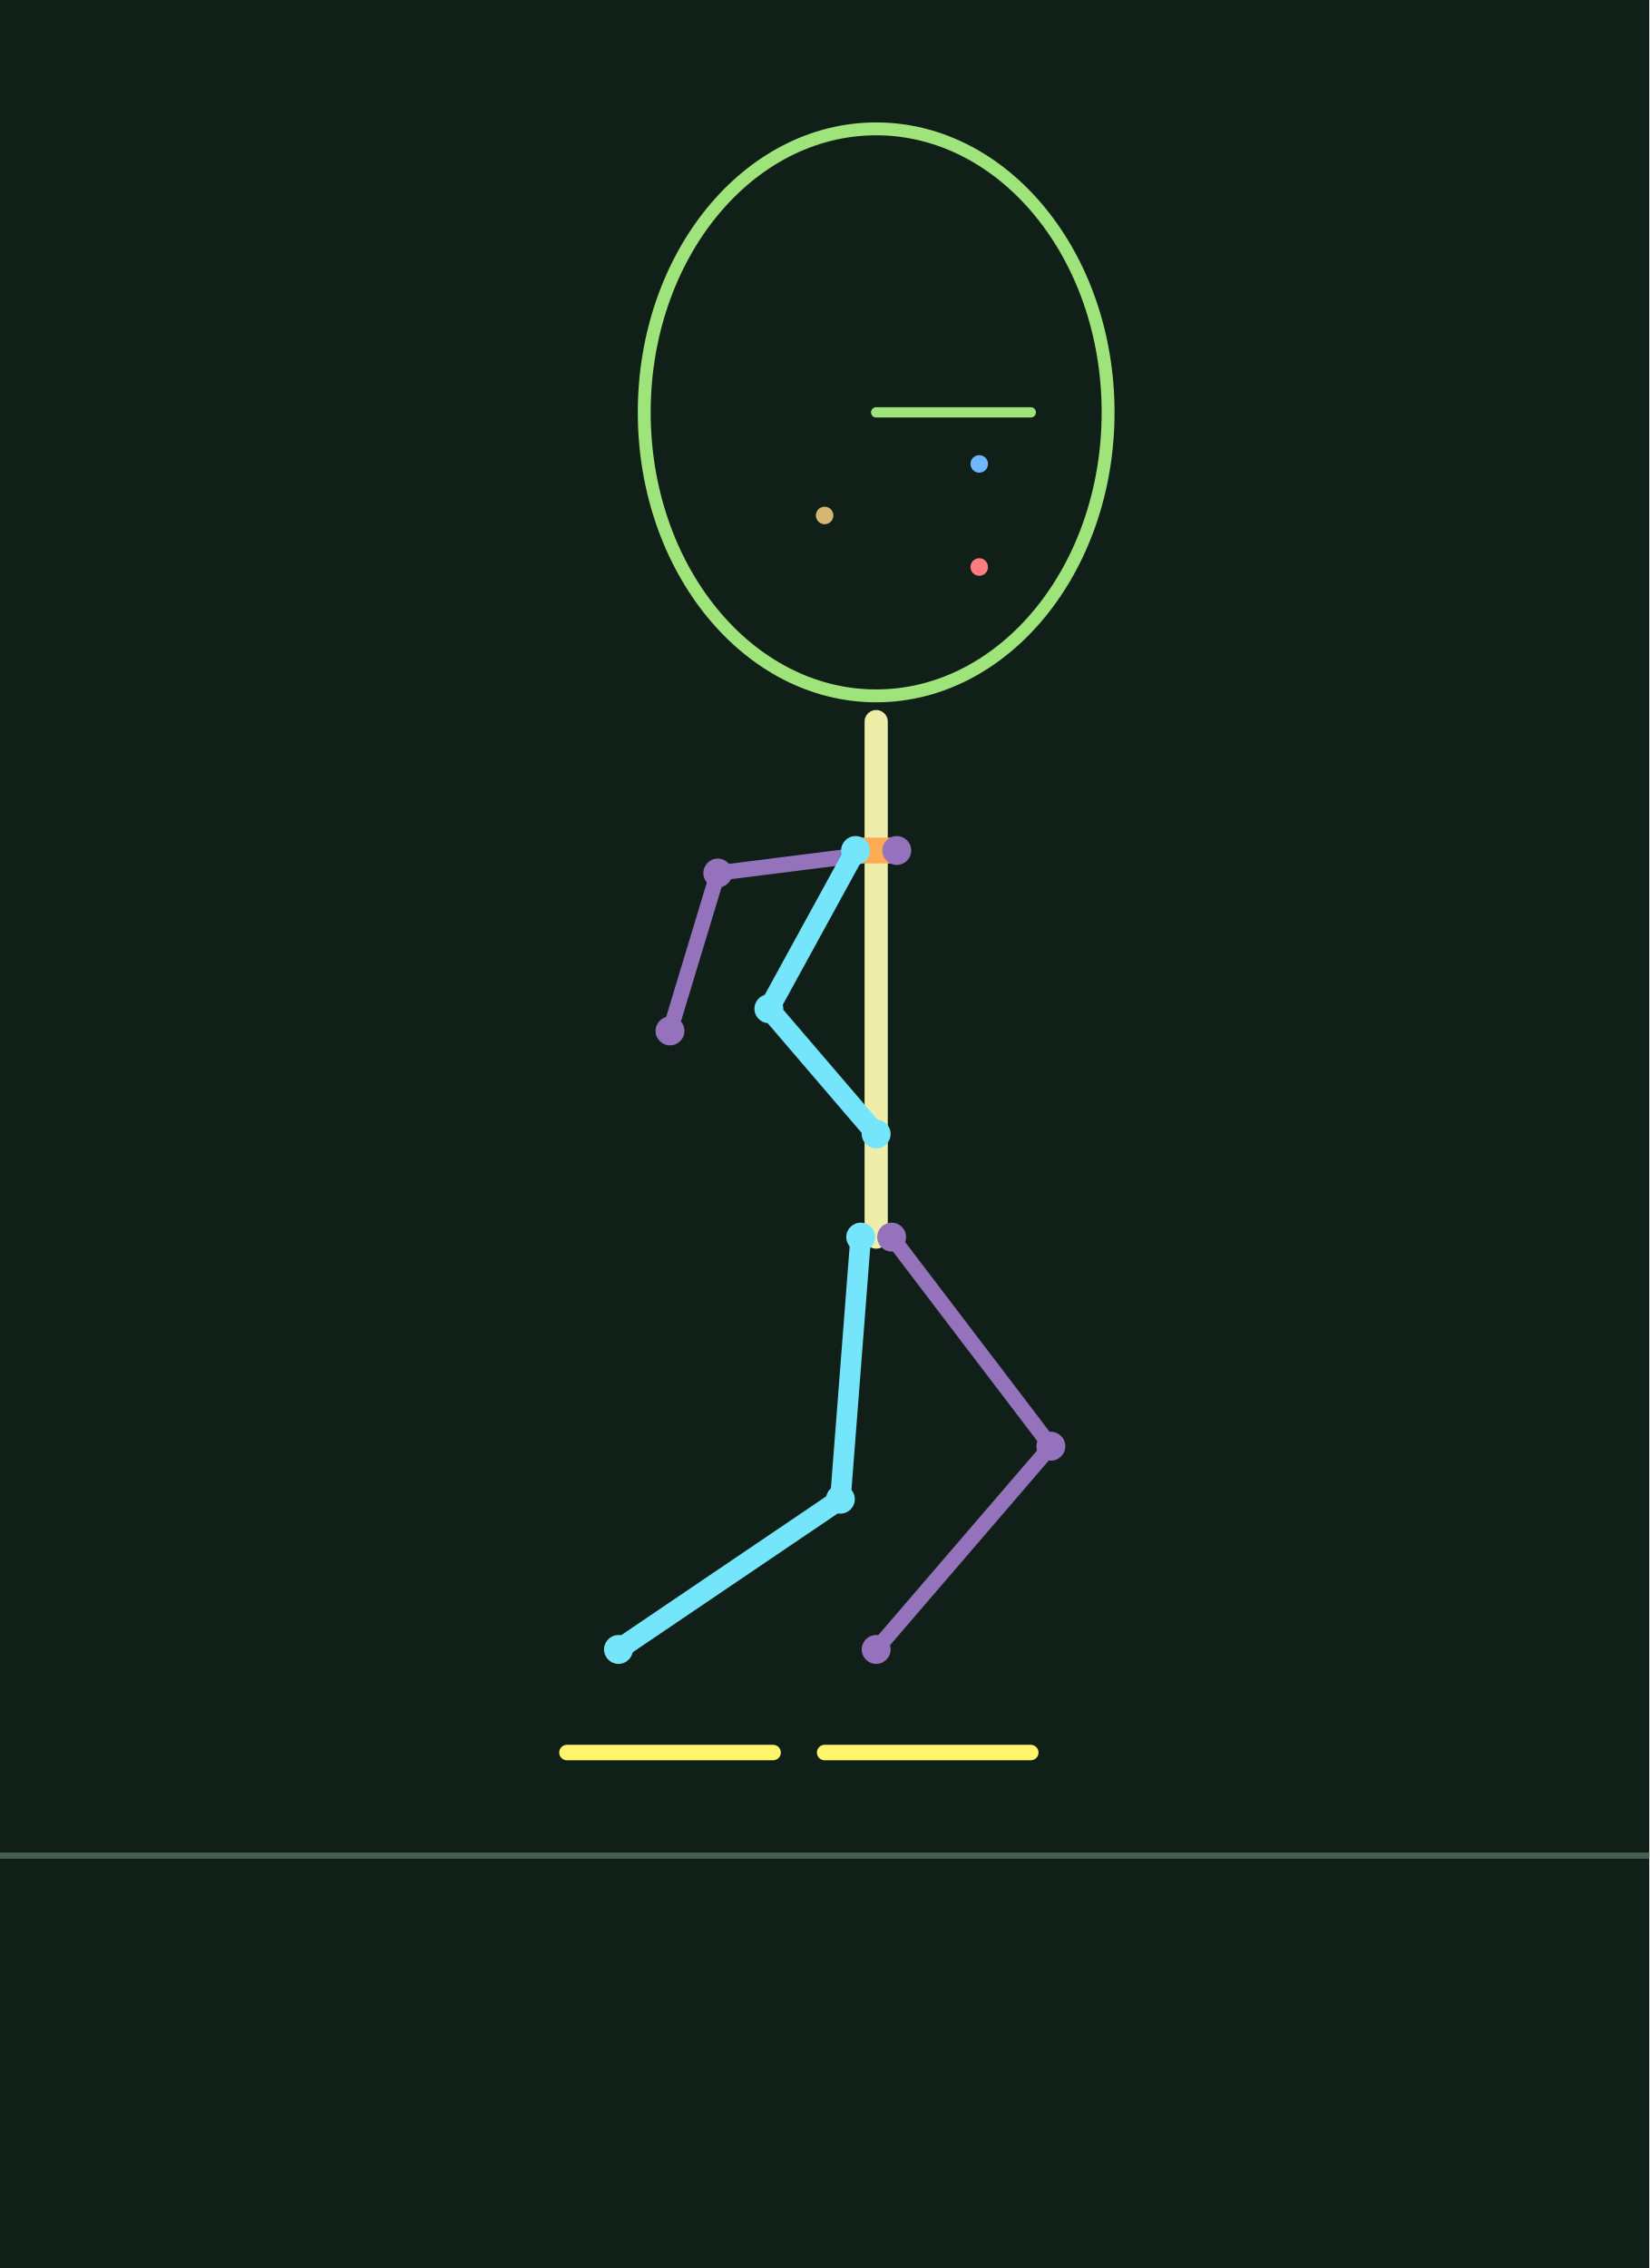
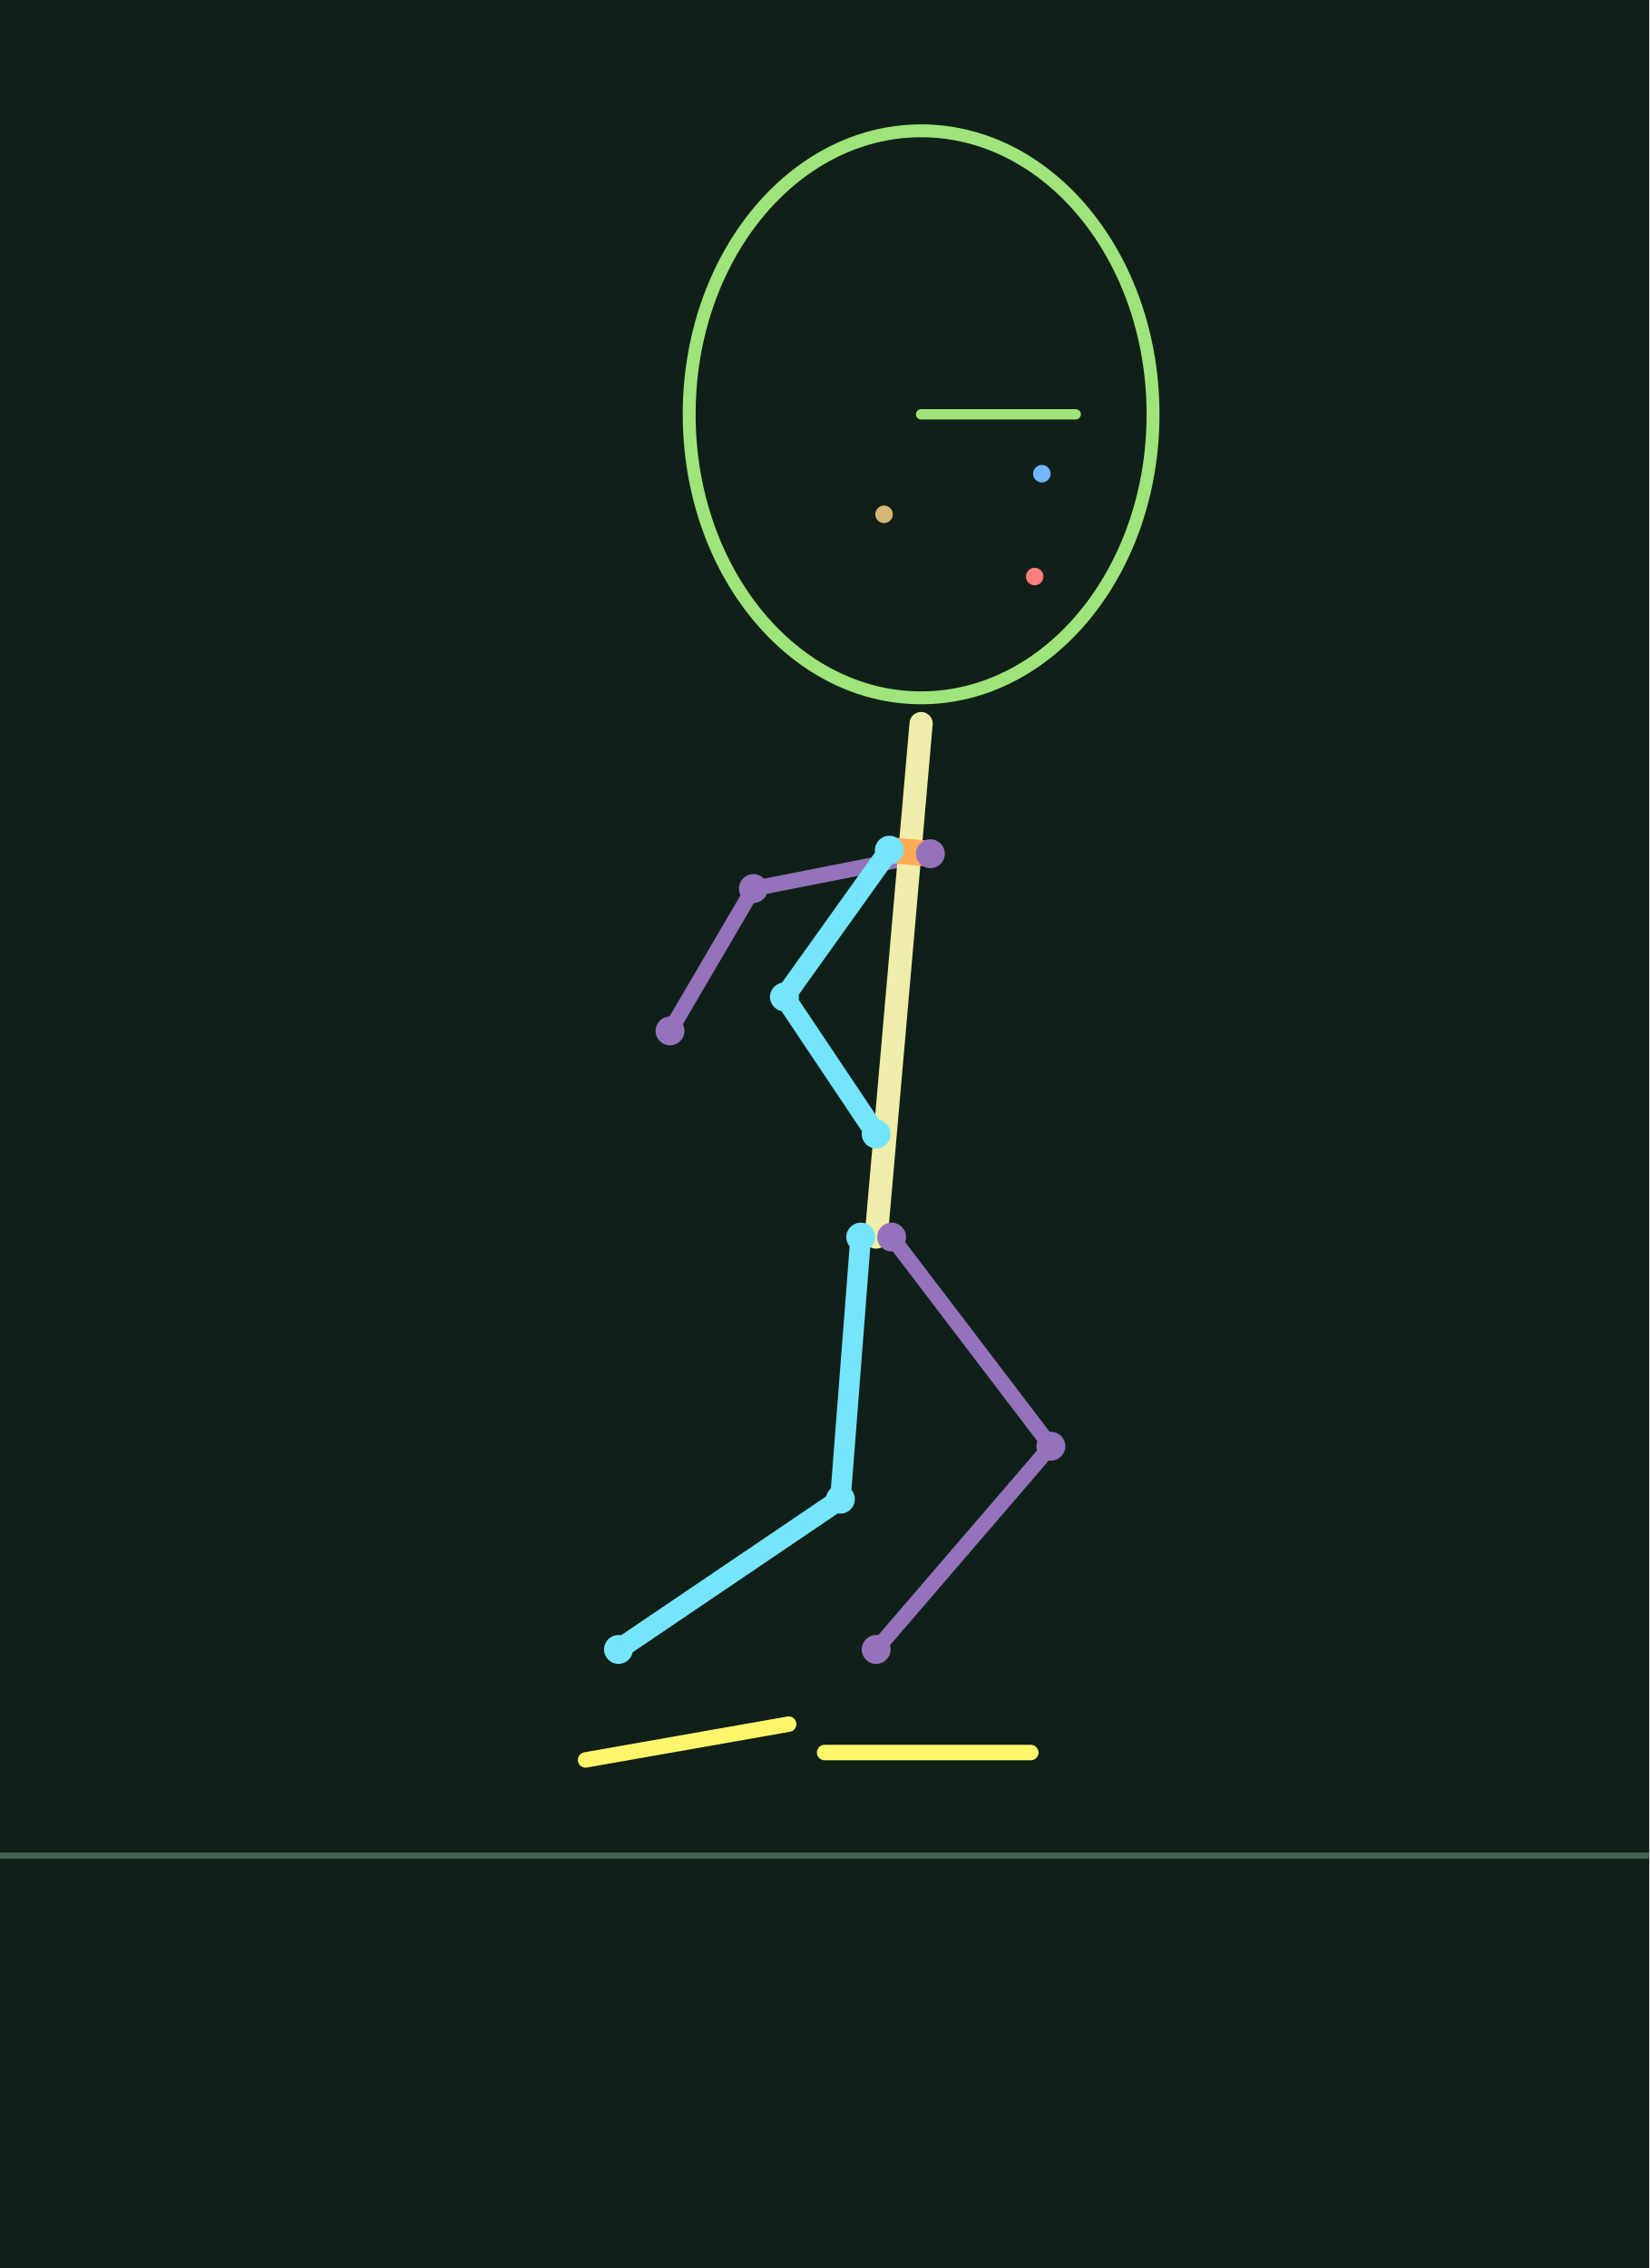
<svg xmlns="http://www.w3.org/2000/svg" width="320" height="440" viewBox="0 0 32 44">
  <rect width="100%" height="100%" fill="#102018" />
  <path d="M0 36H32" stroke="#465f50" stroke-width=".12" />
  <polyline points="17.300,24.000 20.390,28.057 17.000,32.000" fill="none" stroke="#9573bc" stroke-width="0.3" stroke-linecap="round" stroke-linejoin="round" />
-   <polyline points="17.400,16.500 13.927,16.937 13.000,20.000" fill="none" stroke="#9573bc" stroke-width="0.3" stroke-linecap="round" stroke-linejoin="round" />
-   <polyline points="17.000,24.000 17.000,14.000" fill="none" stroke="#eeeeaa" stroke-width="0.45" stroke-linecap="round" stroke-linejoin="round" />
-   <polyline points="16.600,16.500 17.400,16.500" fill="none" stroke="#ffaa55" stroke-width="0.5" stroke-linecap="round" stroke-linejoin="round" />
+   <polyline points="18.052,16.563 14.618,17.239 13.000,20.000" fill="none" stroke="#9573bc" stroke-width="0.3" stroke-linecap="round" stroke-linejoin="round" />
+   <polyline points="17.000,24.000 17.872,14.038" fill="none" stroke="#eeeeaa" stroke-width="0.45" stroke-linecap="round" stroke-linejoin="round" />
+   <polyline points="17.255,16.494 18.052,16.563" fill="none" stroke="#ffaa55" stroke-width="0.5" stroke-linecap="round" stroke-linejoin="round" />
  <polyline points="16.700,24.000 16.306,29.085 12.000,32.000" fill="none" stroke="#74e5fa" stroke-width="0.4" stroke-linecap="round" stroke-linejoin="round" />
-   <polyline points="16.600,16.500 14.918,19.570 17.000,22.000" fill="none" stroke="#74e5fa" stroke-width="0.4" stroke-linecap="round" stroke-linejoin="round" />
-   <polyline points="11.000,34.000 13.000,34.000 15.000,34.000" fill="none" stroke="#fff66b" stroke-width="0.3" stroke-linecap="round" stroke-linejoin="round" />
+   <polyline points="17.255,16.494 15.220,19.341 17.000,22.000" fill="none" stroke="#74e5fa" stroke-width="0.4" stroke-linecap="round" stroke-linejoin="round" />
+   <polyline points="11.362,34.143 13.332,33.796 15.302,33.449" fill="none" stroke="#fff66b" stroke-width="0.3" stroke-linecap="round" stroke-linejoin="round" />
  <polyline points="16.000,34.000 18.000,34.000 20.000,34.000" fill="none" stroke="#fff66b" stroke-width="0.3" stroke-linecap="round" stroke-linejoin="round" />
  <circle cx="16.700" cy="24.000" r=".28" fill="#74e5fa" />
  <circle cx="16.306" cy="29.085" r=".28" fill="#74e5fa" />
  <circle cx="12.000" cy="32.000" r=".28" fill="#74e5fa" />
-   <circle cx="16.600" cy="16.500" r=".28" fill="#74e5fa" />
-   <circle cx="14.918" cy="19.570" r=".28" fill="#74e5fa" />
+   <circle cx="17.255" cy="16.494" r=".28" fill="#74e5fa" />
+   <circle cx="15.220" cy="19.341" r=".28" fill="#74e5fa" />
  <circle cx="17.000" cy="22.000" r=".28" fill="#74e5fa" />
  <circle cx="17.300" cy="24.000" r=".28" fill="#9573bc" />
  <circle cx="20.390" cy="28.057" r=".28" fill="#9573bc" />
  <circle cx="17.000" cy="32.000" r=".28" fill="#9573bc" />
-   <circle cx="17.400" cy="16.500" r=".28" fill="#9573bc" />
-   <circle cx="13.927" cy="16.937" r=".28" fill="#9573bc" />
+   <circle cx="18.052" cy="16.563" r=".28" fill="#9573bc" />
+   <circle cx="14.618" cy="17.239" r=".28" fill="#9573bc" />
  <circle cx="13.000" cy="20.000" r=".28" fill="#9573bc" />
-   <ellipse cx="17.000" cy="8.000" rx="4.5" ry="5.5" fill="none" stroke="#9ee47a" stroke-width=".25" />
-   <circle cx="19.000" cy="9.000" r=".17" fill="#71b7ff" />
-   <circle cx="19.000" cy="11.000" r=".17" fill="#ff7d7d" />
-   <circle cx="16.000" cy="10.000" r=".17" fill="#d7b775" />
-   <polyline points="17.000,8.000 20.000,8.000" fill="none" stroke="#9ee47a" stroke-width="0.2" stroke-linecap="round" stroke-linejoin="round" />
+   <ellipse cx="17.872" cy="8.038" rx="4.5" ry="5.5" fill="none" stroke="#9ee47a" stroke-width=".25" />
+   <circle cx="20.215" cy="9.190" r=".17" fill="#71b7ff" />
+   <circle cx="20.076" cy="11.185" r=".17" fill="#ff7d7d" />
+   <circle cx="17.153" cy="9.978" r=".17" fill="#d7b775" />
+   <polyline points="17.872,8.038 20.872,8.038" fill="none" stroke="#9ee47a" stroke-width="0.2" stroke-linecap="round" stroke-linejoin="round" />
</svg>
